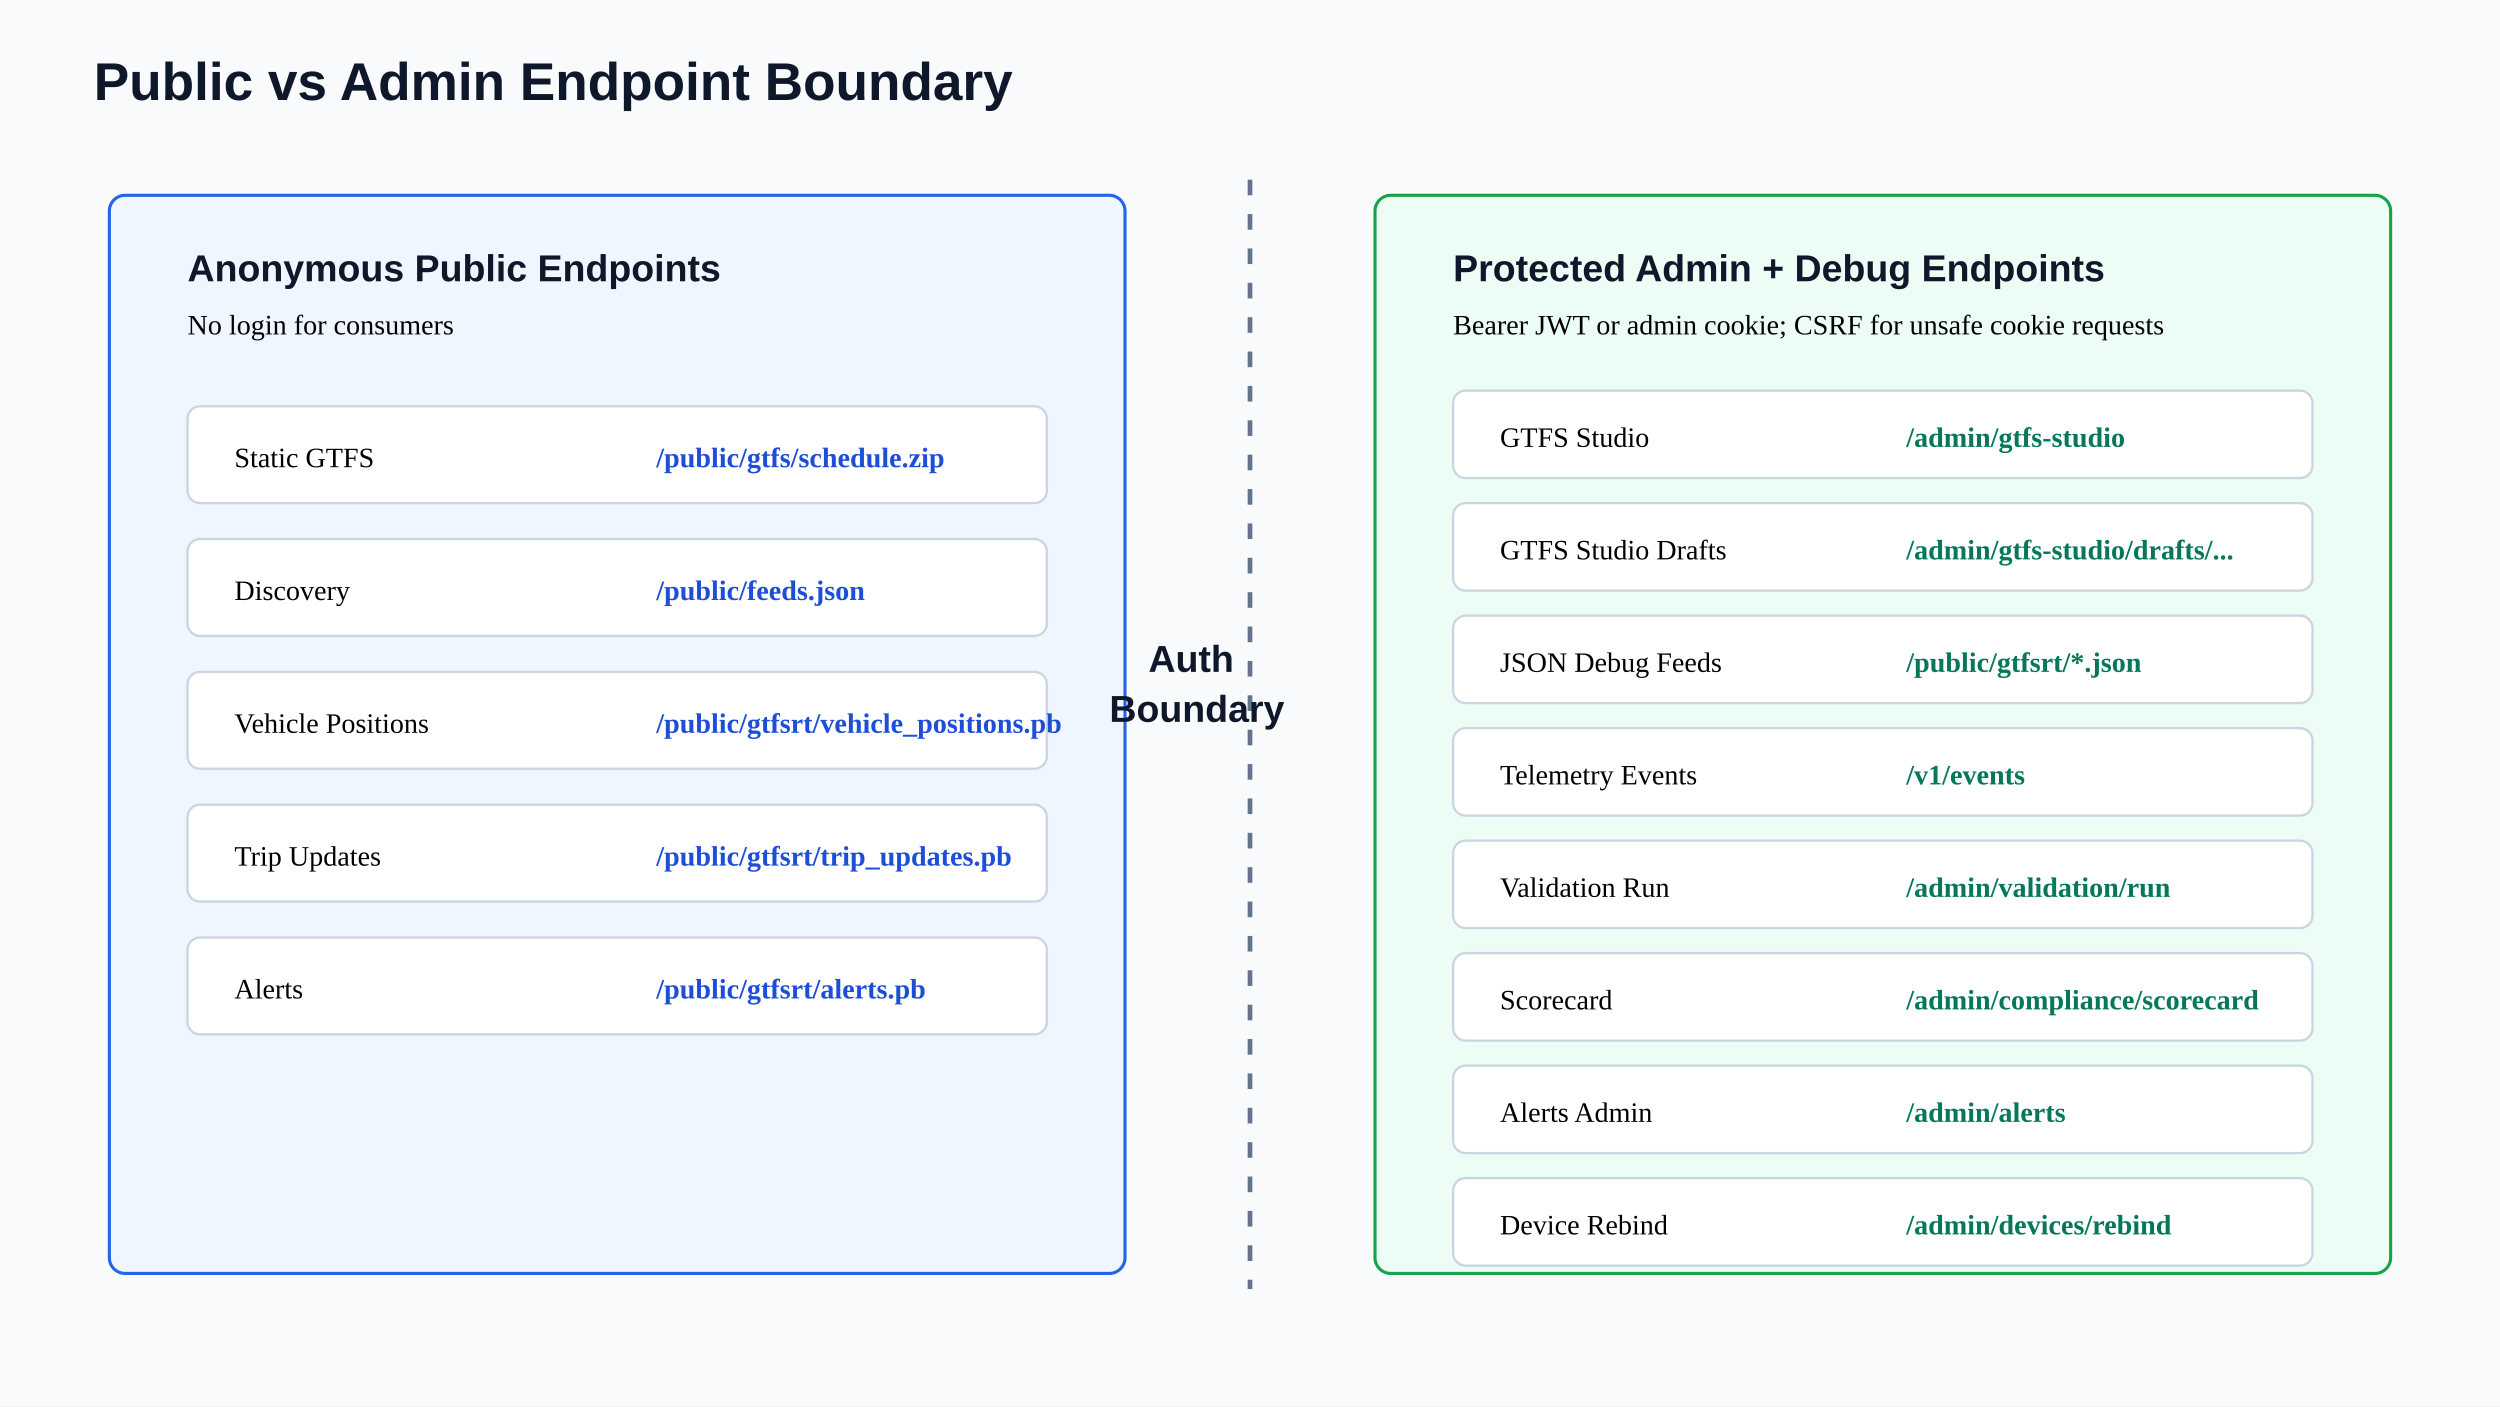
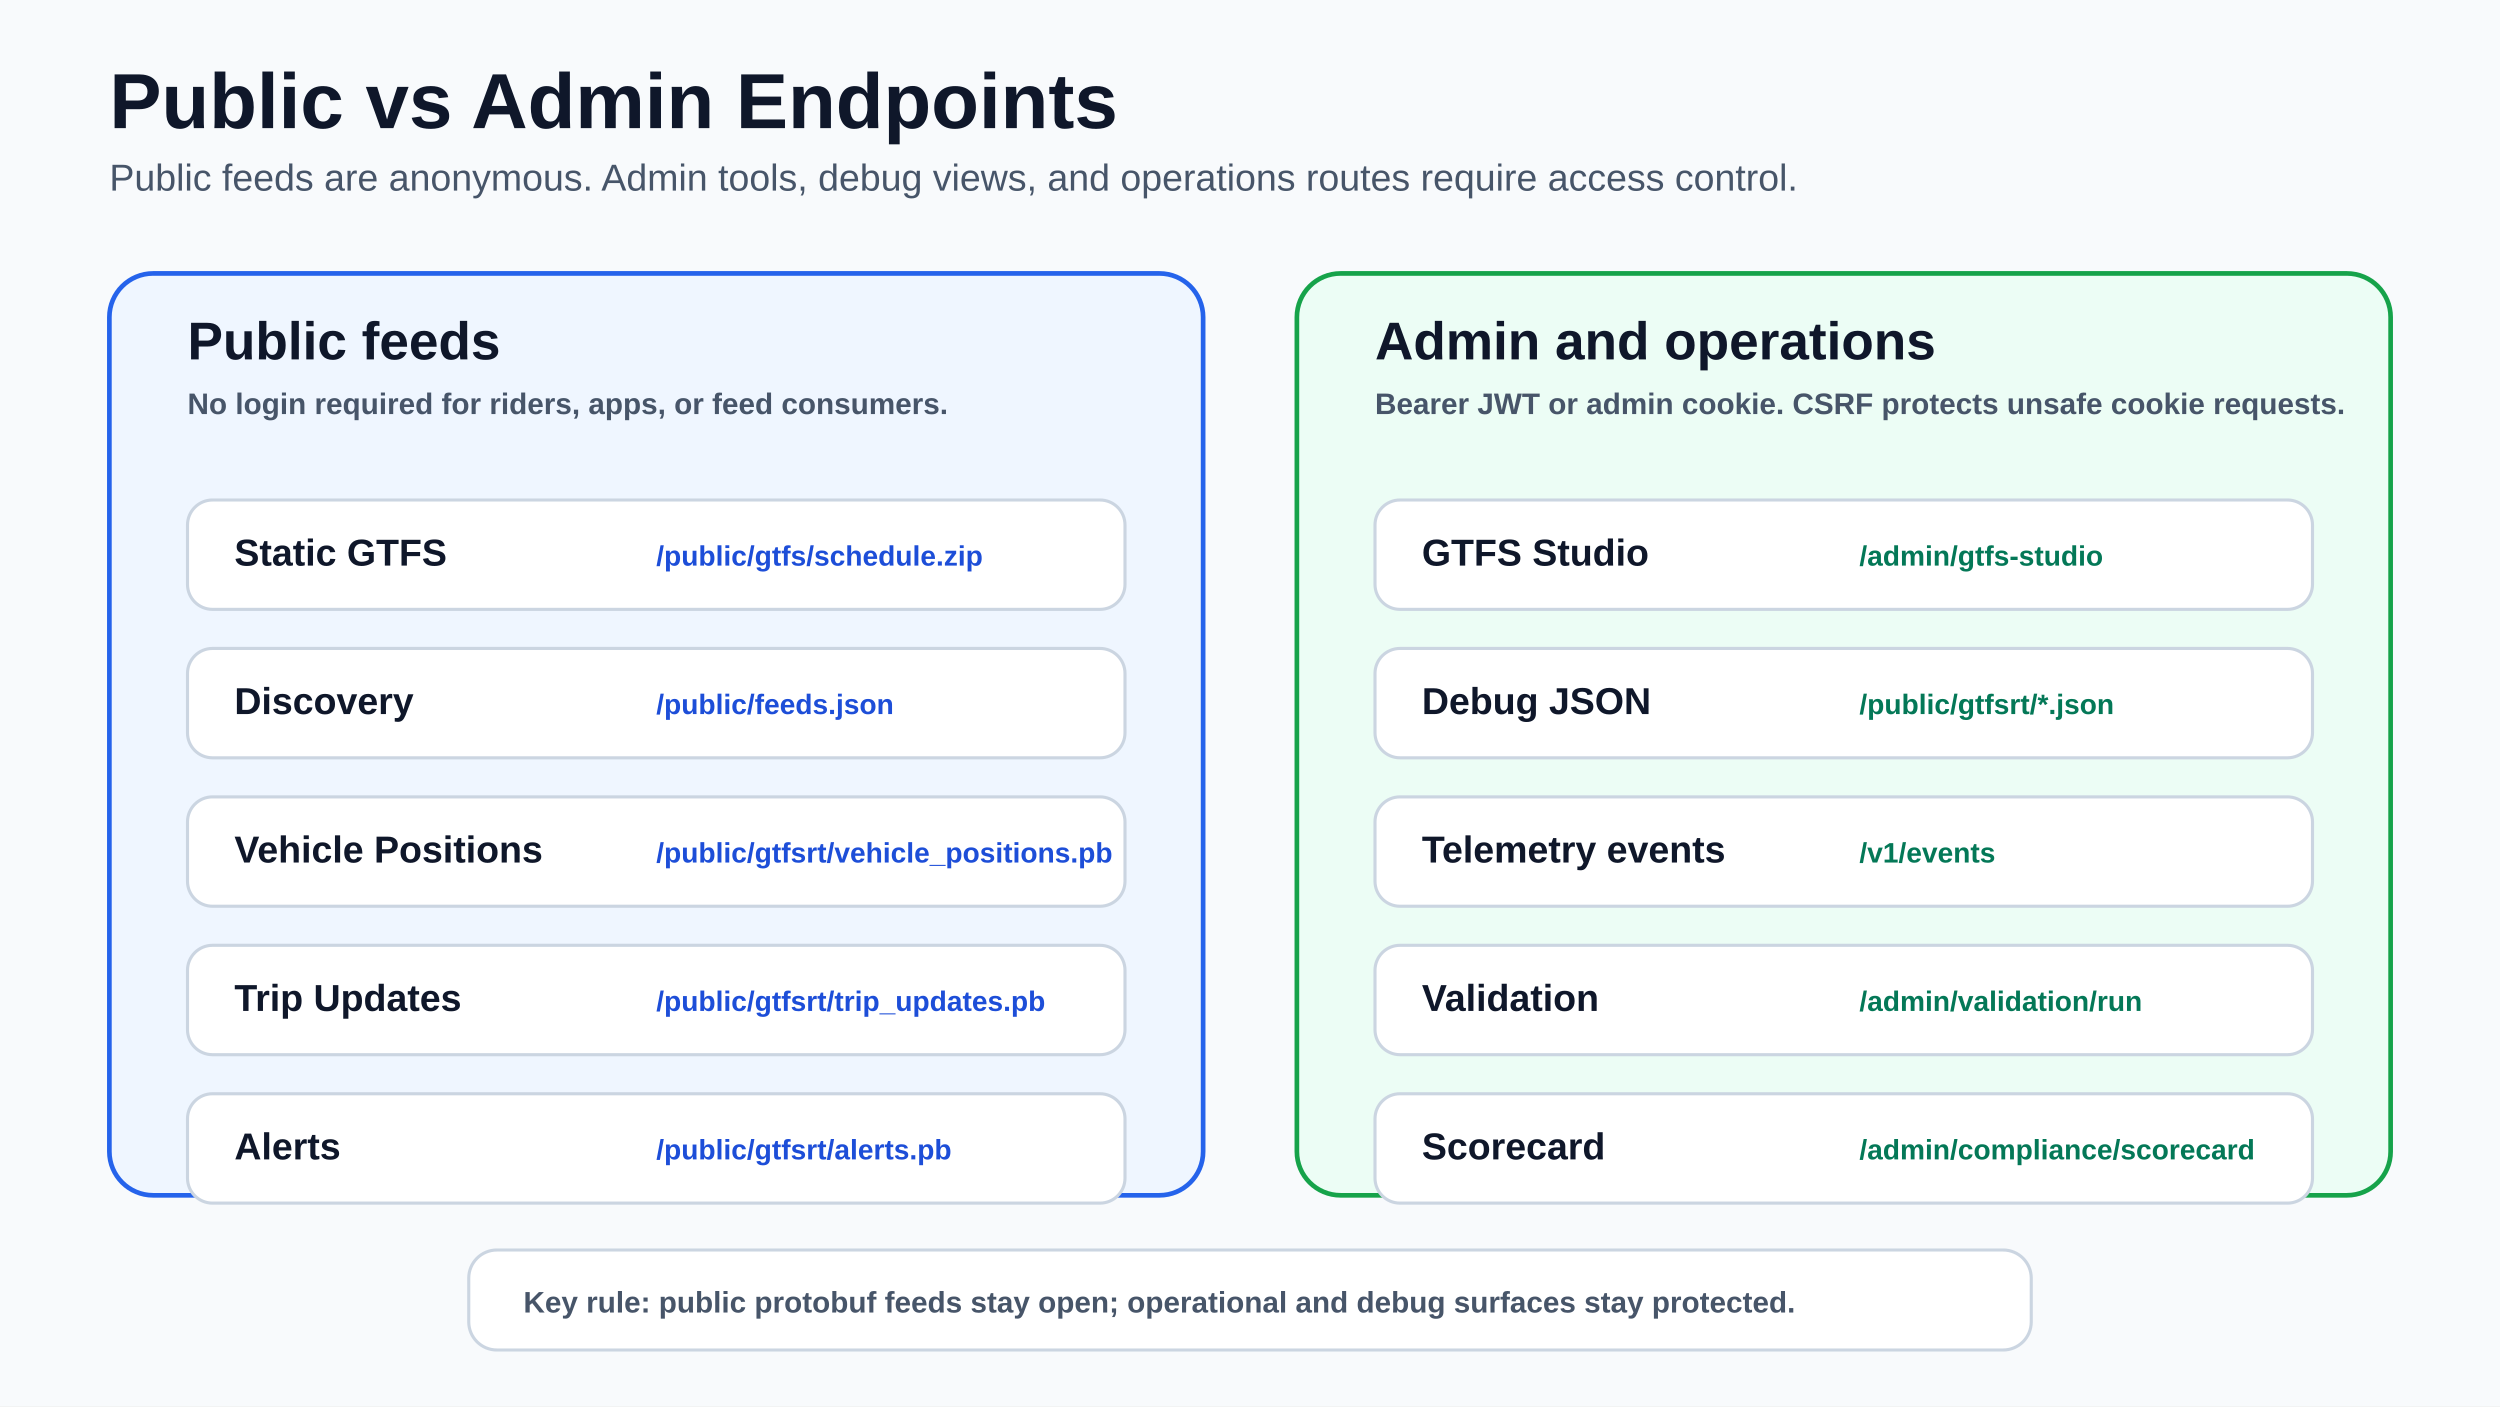
<svg xmlns="http://www.w3.org/2000/svg" width="1600" height="900" viewBox="0 0 1600 900" role="img" aria-labelledby="title desc">
-   <style>.bg{fill:#f8fafc}.public{fill:#eff6ff;stroke:#2563eb;stroke-width:2;rx:10}.private{fill:#ecfdf5;stroke:#16a34a;stroke-width:2;rx:10}.row{fill:#fff;stroke:#cbd5e1;stroke-width:1.5;rx:8}.boundary{stroke:#64748b;stroke-width:3;stroke-dasharray:10 12}.text{font-family:-apple-system,BlinkMacSystemFont,"Segoe UI",Arial,sans-serif;fill:#0f172a;font-size:24px;font-weight:650}.small{font-size:18px;font-weight:500}.path{font-size:18px;font-weight:600;fill:#1d4ed8}.greenpath{font-size:18px;font-weight:600;fill:#047857}.tiny{font-size:15px;font-weight:500;fill:#334155}</style>
+   <defs>
+     <style>
+       .bg{fill:#f8fafc}.title{font-family:Arial,sans-serif;fill:#0f172a;font-size:50px;font-weight:800}.subtitle{font-family:Arial,sans-serif;fill:#475569;font-size:24px;font-weight:500}.panel{stroke-width:3;rx:28}.public{fill:#eff6ff;stroke:#2563eb}.admin{fill:#ecfdf5;stroke:#16a34a}.row{fill:#fff;stroke:#cbd5e1;stroke-width:2;rx:16}.label{font-family:Arial,sans-serif;fill:#0f172a;font-size:24px;font-weight:800}.small{font-family:Arial,sans-serif;fill:#475569;font-size:19px;font-weight:600}.path{font-family:Arial,sans-serif;fill:#1d4ed8;font-size:18px;font-weight:700}.greenpath{font-family:Arial,sans-serif;fill:#047857;font-size:18px;font-weight:700}.badge{font-family:Arial,sans-serif;font-size:22px;font-weight:800}.note{fill:#fff;stroke:#cbd5e1;stroke-width:2;rx:18}
+     </style>
+   </defs>
  <rect class="bg" width="1600" height="900" />
-   <text x="60" y="64" class="text" style="font-size:34px">Public vs Admin Endpoint Boundary</text>
-   <rect x="70" y="125" width="650" height="690" class="public" />
-   <rect x="880" y="125" width="650" height="690" class="private" />
-   <line x1="800" y1="115" x2="800" y2="825" class="boundary" />
-   <text x="735" y="430" class="text">Auth</text>
-   <text x="710" y="462" class="text">Boundary</text>
-   <text x="120" y="180" class="text">Anonymous Public Endpoints</text>
-   <text x="120" y="214" class="small">No login for consumers</text>
-   <text x="930" y="180" class="text">Protected Admin + Debug Endpoints</text>
-   <text x="930" y="214" class="small">Bearer JWT or admin cookie; CSRF for unsafe cookie requests</text>
-   <g>
-     <rect x="120" y="260" width="550" height="62" class="row" />
-     <text x="150" y="299" class="small">Static GTFS</text>
-     <text x="420" y="299" class="path">/public/gtfs/schedule.zip</text>
-     <rect x="120" y="345" width="550" height="62" class="row" />
-     <text x="150" y="384" class="small">Discovery</text>
-     <text x="420" y="384" class="path">/public/feeds.json</text>
-     <rect x="120" y="430" width="550" height="62" class="row" />
-     <text x="150" y="469" class="small">Vehicle Positions</text>
-     <text x="420" y="469" class="path">/public/gtfsrt/vehicle_positions.pb</text>
-     <rect x="120" y="515" width="550" height="62" class="row" />
-     <text x="150" y="554" class="small">Trip Updates</text>
-     <text x="420" y="554" class="path">/public/gtfsrt/trip_updates.pb</text>
-     <rect x="120" y="600" width="550" height="62" class="row" />
-     <text x="150" y="639" class="small">Alerts</text>
-     <text x="420" y="639" class="path">/public/gtfsrt/alerts.pb</text>
-   </g>
-   <g>
-     <rect x="930" y="250" width="550" height="56" class="row" />
-     <text x="960" y="286" class="small">GTFS Studio</text>
-     <text x="1220" y="286" class="greenpath">/admin/gtfs-studio</text>
-     <rect x="930" y="322" width="550" height="56" class="row" />
-     <text x="960" y="358" class="small">GTFS Studio Drafts</text>
-     <text x="1220" y="358" class="greenpath">/admin/gtfs-studio/drafts/...</text>
-     <rect x="930" y="394" width="550" height="56" class="row" />
-     <text x="960" y="430" class="small">JSON Debug Feeds</text>
-     <text x="1220" y="430" class="greenpath">/public/gtfsrt/*.json</text>
-     <rect x="930" y="466" width="550" height="56" class="row" />
-     <text x="960" y="502" class="small">Telemetry Events</text>
-     <text x="1220" y="502" class="greenpath">/v1/events</text>
-     <rect x="930" y="538" width="550" height="56" class="row" />
-     <text x="960" y="574" class="small">Validation Run</text>
-     <text x="1220" y="574" class="greenpath">/admin/validation/run</text>
-     <rect x="930" y="610" width="550" height="56" class="row" />
-     <text x="960" y="646" class="small">Scorecard</text>
-     <text x="1220" y="646" class="greenpath">/admin/compliance/scorecard</text>
-     <rect x="930" y="682" width="550" height="56" class="row" />
-     <text x="960" y="718" class="small">Alerts Admin</text>
-     <text x="1220" y="718" class="greenpath">/admin/alerts</text>
-     <rect x="930" y="754" width="550" height="56" class="row" />
-     <text x="960" y="790" class="small">Device Rebind</text>
-     <text x="1220" y="790" class="greenpath">/admin/devices/rebind</text>
-   </g>
+   <text x="70" y="82" class="title">Public vs Admin Endpoints</text>
+   <text x="70" y="122" class="subtitle">Public feeds are anonymous. Admin tools, debug views, and operations routes require access control.</text>
+   <rect x="70" y="175" width="700" height="590" class="panel public" />
+   <text x="120" y="230" class="title" style="font-size:34px">Public feeds</text>
+   <text x="120" y="265" class="small">No login required for riders, apps, or feed consumers.</text>
+   <rect x="120" y="320" width="600" height="70" class="row" />
+   <text x="150" y="362" class="label">Static GTFS</text>
+   <text x="420" y="362" class="path">/public/gtfs/schedule.zip</text>
+   <rect x="120" y="415" width="600" height="70" class="row" />
+   <text x="150" y="457" class="label">Discovery</text>
+   <text x="420" y="457" class="path">/public/feeds.json</text>
+   <rect x="120" y="510" width="600" height="70" class="row" />
+   <text x="150" y="552" class="label">Vehicle Positions</text>
+   <text x="420" y="552" class="path">/public/gtfsrt/vehicle_positions.pb</text>
+   <rect x="120" y="605" width="600" height="70" class="row" />
+   <text x="150" y="647" class="label">Trip Updates</text>
+   <text x="420" y="647" class="path">/public/gtfsrt/trip_updates.pb</text>
+   <rect x="120" y="700" width="600" height="70" class="row" />
+   <text x="150" y="742" class="label">Alerts</text>
+   <text x="420" y="742" class="path">/public/gtfsrt/alerts.pb</text>
+   <rect x="830" y="175" width="700" height="590" class="panel admin" />
+   <text x="880" y="230" class="title" style="font-size:34px">Admin and operations</text>
+   <text x="880" y="265" class="small">Bearer JWT or admin cookie. CSRF protects unsafe cookie requests.</text>
+   <rect x="880" y="320" width="600" height="70" class="row" />
+   <text x="910" y="362" class="label">GTFS Studio</text>
+   <text x="1190" y="362" class="greenpath">/admin/gtfs-studio</text>
+   <rect x="880" y="415" width="600" height="70" class="row" />
+   <text x="910" y="457" class="label">Debug JSON</text>
+   <text x="1190" y="457" class="greenpath">/public/gtfsrt/*.json</text>
+   <rect x="880" y="510" width="600" height="70" class="row" />
+   <text x="910" y="552" class="label">Telemetry events</text>
+   <text x="1190" y="552" class="greenpath">/v1/events</text>
+   <rect x="880" y="605" width="600" height="70" class="row" />
+   <text x="910" y="647" class="label">Validation</text>
+   <text x="1190" y="647" class="greenpath">/admin/validation/run</text>
+   <rect x="880" y="700" width="600" height="70" class="row" />
+   <text x="910" y="742" class="label">Scorecard</text>
+   <text x="1190" y="742" class="greenpath">/admin/compliance/scorecard</text>
+   <rect x="300" y="800" width="1000" height="64" class="note" />
+   <text x="335" y="840" class="small">Key rule: public protobuf feeds stay open; operational and debug surfaces stay protected.</text>
</svg>
